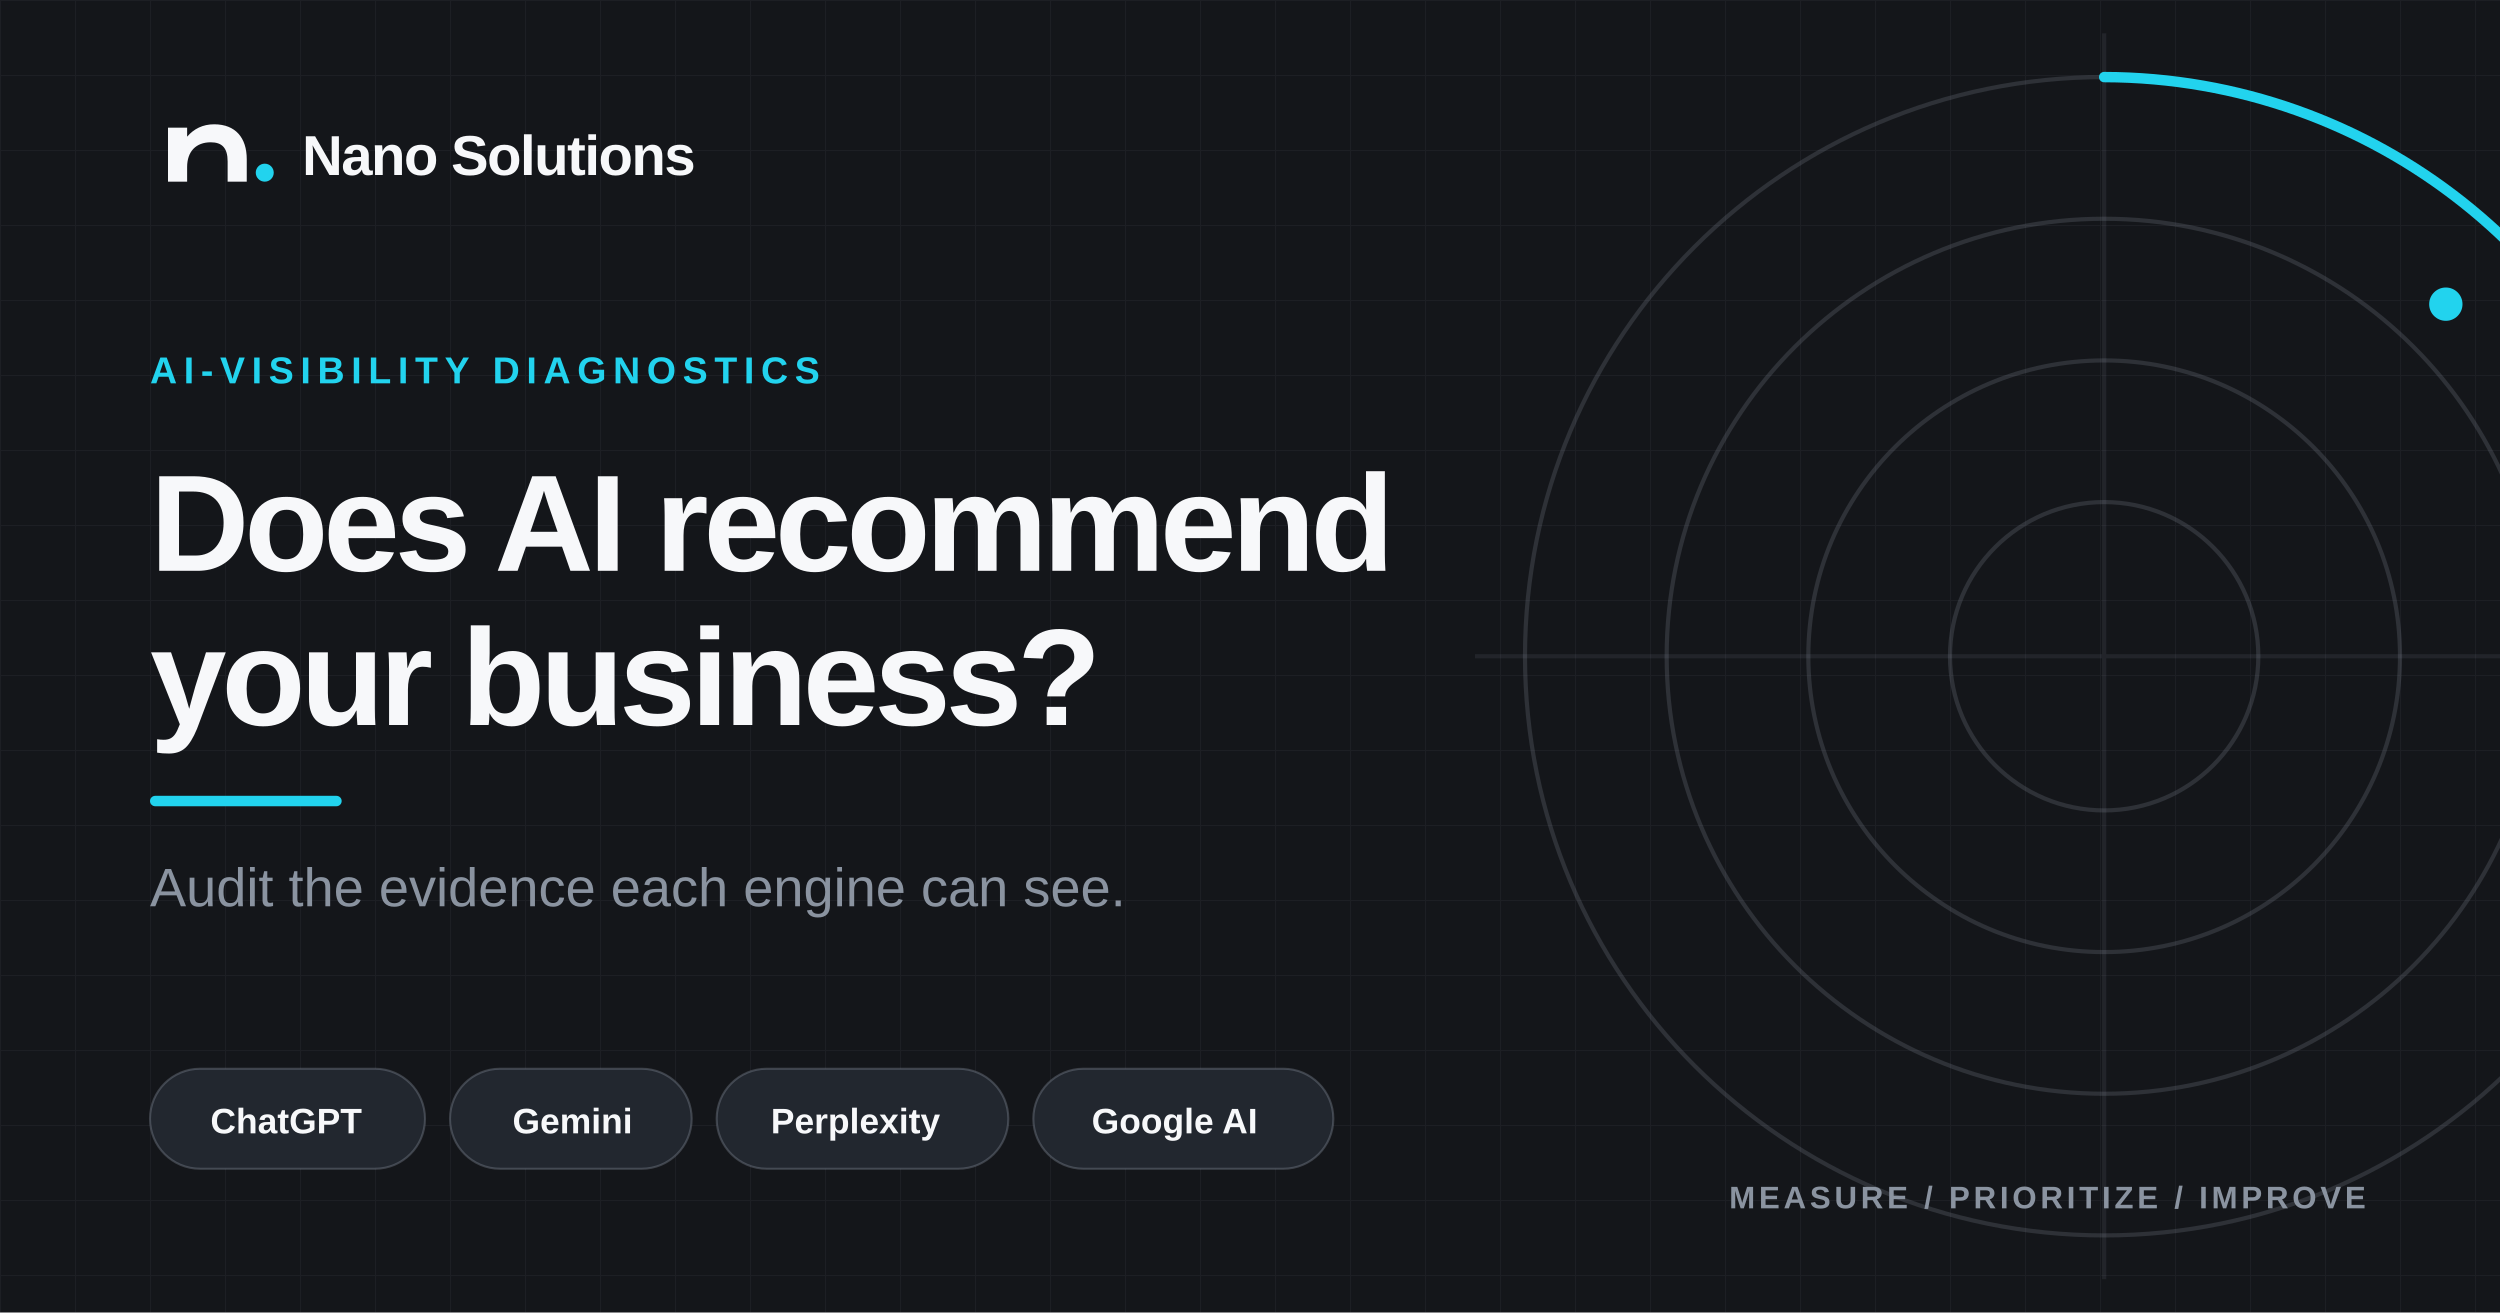
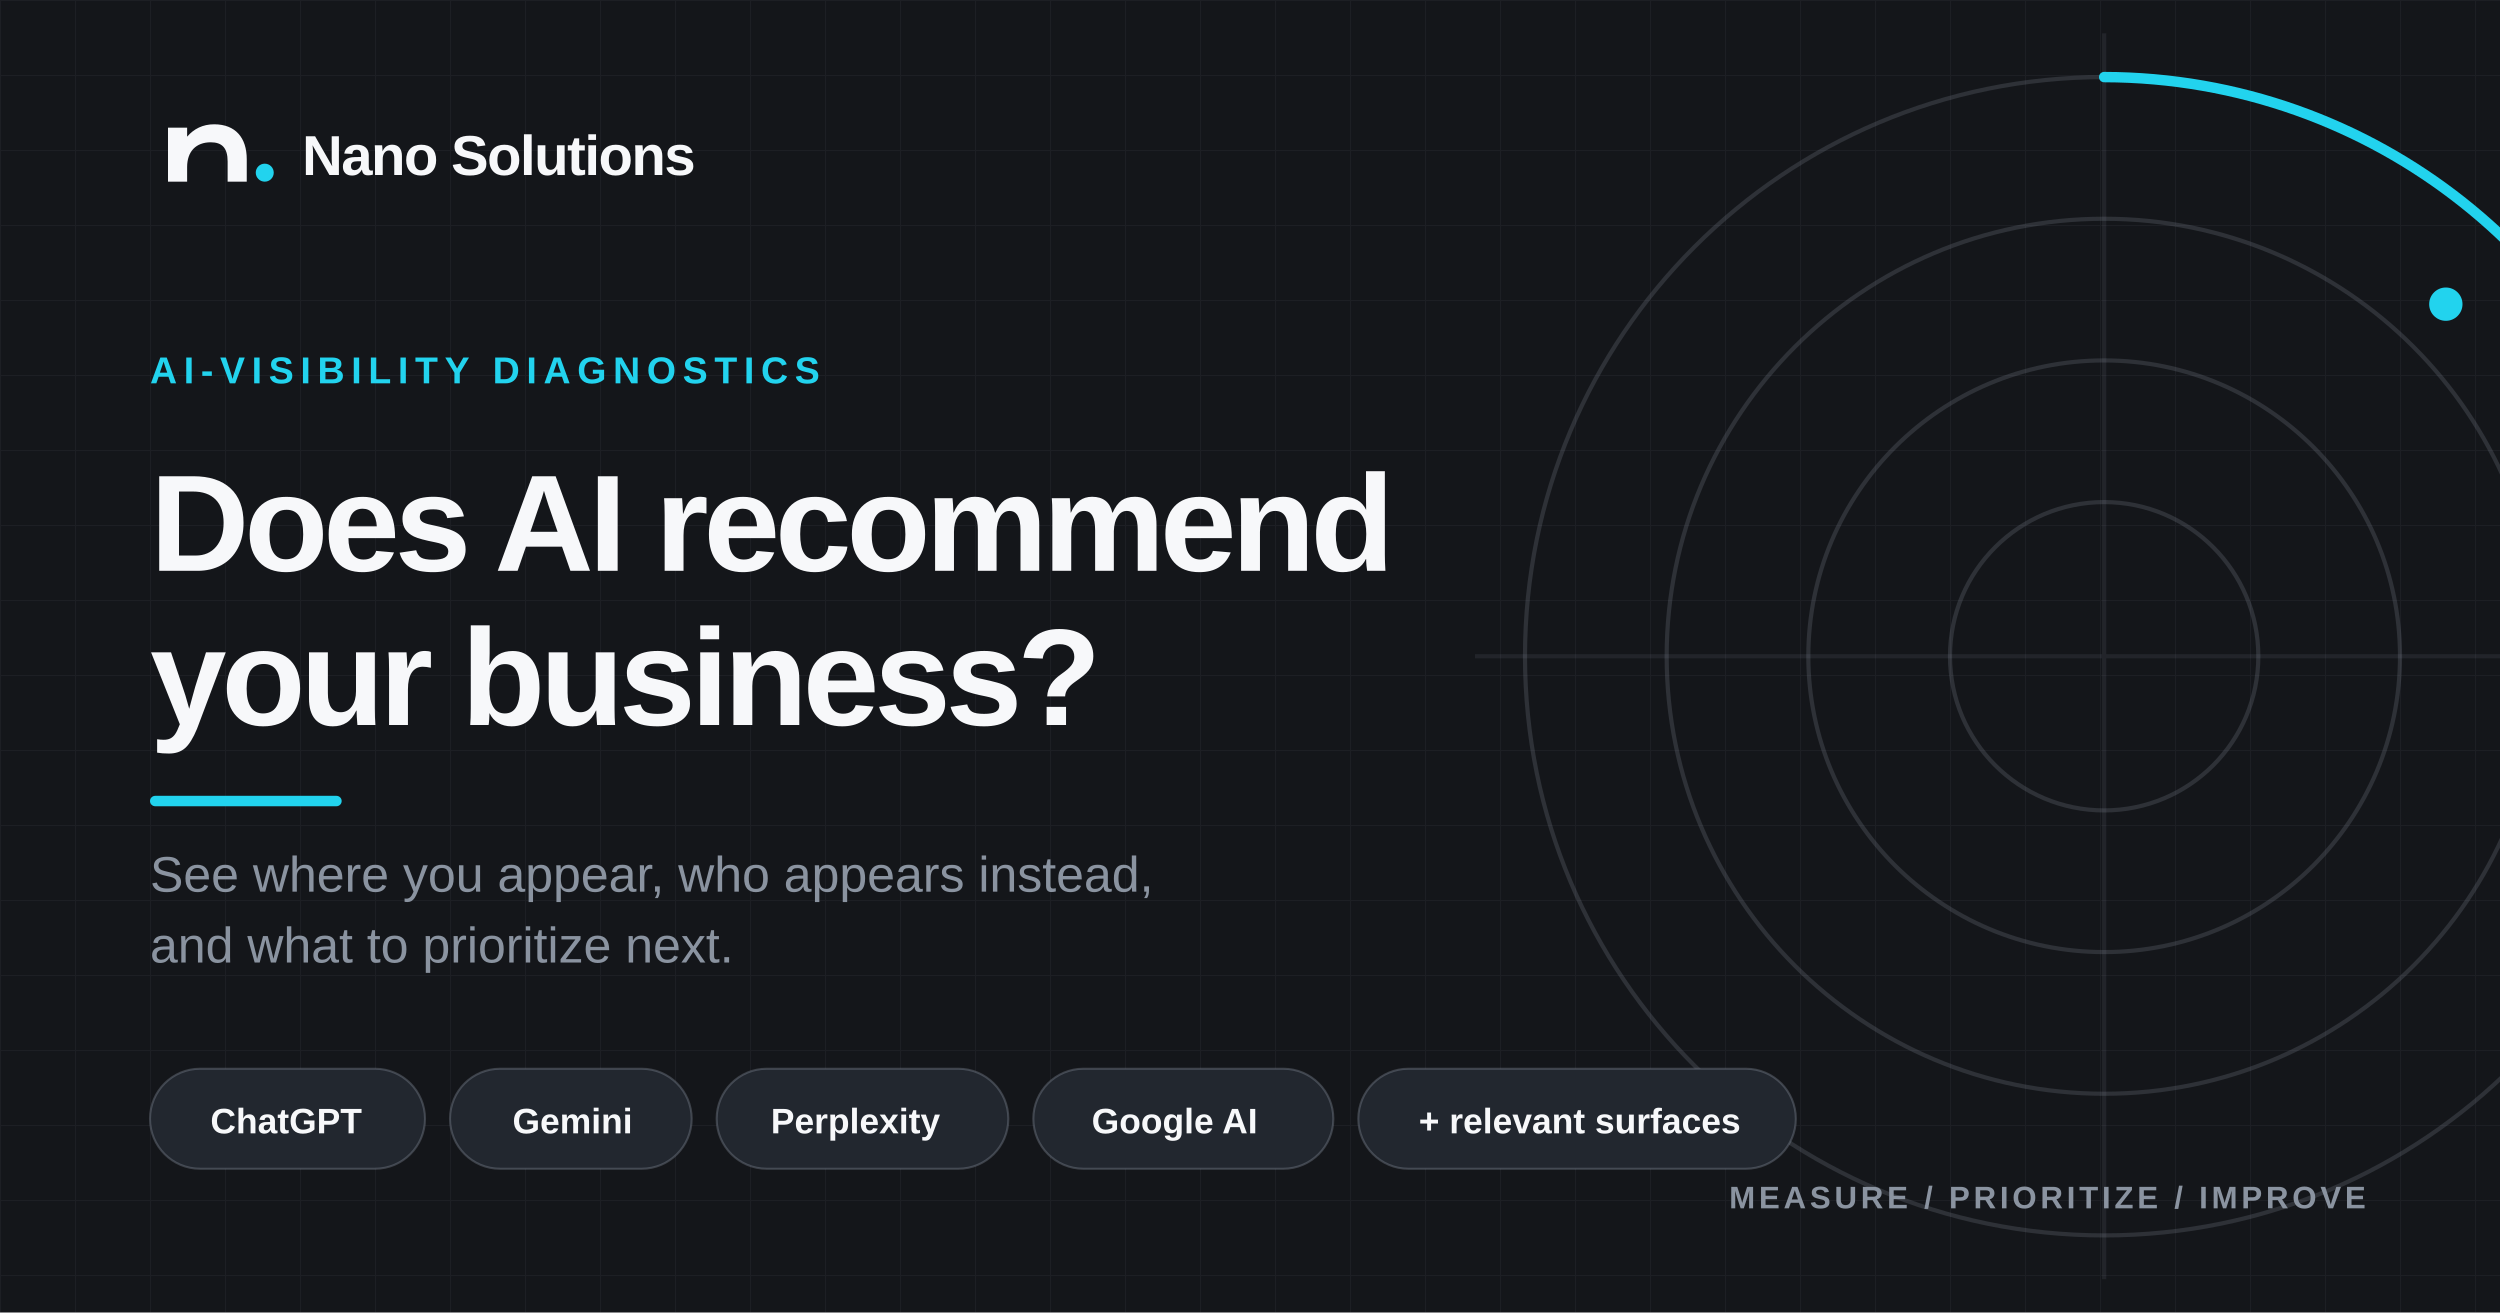
<svg xmlns="http://www.w3.org/2000/svg" width="1200" height="630" viewBox="0 0 1200 630" role="img" aria-labelledby="title desc">
  <defs>
    <pattern id="grid" width="36" height="36" patternUnits="userSpaceOnUse">
      <path d="M36 0H0V36" fill="none" stroke="#8A93A0" stroke-opacity=".08" stroke-width="1" />
    </pattern>
    <clipPath id="canvas">
      <rect width="1200" height="630" rx="0" />
    </clipPath>
  </defs>
  <rect width="1200" height="630" fill="#14161A" />
  <rect width="1200" height="630" fill="url(#grid)" />
  <g clip-path="url(#canvas)" fill="none">
    <g stroke="#8A93A0" stroke-opacity=".22" stroke-width="2">
      <circle cx="1010" cy="315" r="278" />
      <circle cx="1010" cy="315" r="210" />
      <circle cx="1010" cy="315" r="142" />
      <circle cx="1010" cy="315" r="74" />
      <path d="M708 315h492M1010 16v598" stroke-opacity=".12" />
    </g>
    <path d="M1010 37a278 278 0 0 1 270 214" stroke="#22D3EE" stroke-width="5" stroke-linecap="round" />
  </g>
  <circle cx="1174" cy="146" r="8" fill="#22D3EE" />
  <g transform="translate(72 44) scale(.54)">
    <path fill="#F7F8FA" d="M16 80V32h17v8c6-7 14-11 24-11 19 0 29 12 29 31v20H69V62c0-12-5-17-15-17-13 0-21 8-21 22v13H16Z" />
    <circle cx="102" cy="72" r="8" fill="#22D3EE" />
  </g>
  <text x="145" y="84" fill="#F7F8FA" font-family="Segoe UI, Arial, sans-serif" font-size="27" font-weight="700" letter-spacing="-.7">Nano Solutions</text>
  <text x="72" y="184" fill="#22D3EE" font-family="Segoe UI, Arial, sans-serif" font-size="18" font-weight="700" letter-spacing="3.2">AI-VISIBILITY DIAGNOSTICS</text>
  <text x="72" y="274" fill="#F7F8FA" font-family="Segoe UI, Arial, sans-serif" font-size="66" font-weight="750" letter-spacing="-2.4">Does AI recommend</text>
  <text x="72" y="348" fill="#F7F8FA" font-family="Segoe UI, Arial, sans-serif" font-size="66" font-weight="750" letter-spacing="-2.4">your business?</text>
  <rect x="72" y="382" width="92" height="5" rx="2.5" fill="#22D3EE" />
-   <text x="72" y="435" fill="#8A93A0" font-family="Segoe UI, Arial, sans-serif" font-size="26" font-weight="400">Audit the evidence each engine can see.</text>
+   <text x="72" y="428" fill="#8A93A0" font-family="Segoe UI, Arial, sans-serif" font-size="24" font-weight="400">See where you appear, who appears instead,</text>
+   <text x="72" y="462" fill="#8A93A0" font-family="Segoe UI, Arial, sans-serif" font-size="24" font-weight="400">and what to prioritize next.</text>
  <g font-family="Segoe UI, Arial, sans-serif" font-size="17" font-weight="650" fill="#F7F8FA">
    <rect x="72" y="513" width="132" height="48" rx="24" fill="#22272F" stroke="#8A93A0" stroke-opacity=".35" />
    <text x="101" y="544">ChatGPT</text>
    <rect x="216" y="513" width="116" height="48" rx="24" fill="#22272F" stroke="#8A93A0" stroke-opacity=".35" />
    <text x="246" y="544">Gemini</text>
    <rect x="344" y="513" width="140" height="48" rx="24" fill="#22272F" stroke="#8A93A0" stroke-opacity=".35" />
    <text x="370" y="544">Perplexity</text>
    <rect x="496" y="513" width="144" height="48" rx="24" fill="#22272F" stroke="#8A93A0" stroke-opacity=".35" />
    <text x="524" y="544">Google AI</text>
+     <rect x="652" y="513" width="210" height="48" rx="24" fill="#22272F" stroke="#8A93A0" stroke-opacity=".35" />
+     <text x="681" y="544">+ relevant surfaces</text>
  </g>
  <text x="830" y="580" fill="#8A93A0" font-family="Segoe UI, Arial, sans-serif" font-size="15" font-weight="650" letter-spacing="1.8">MEASURE / PRIORITIZE / IMPROVE</text>
</svg>
